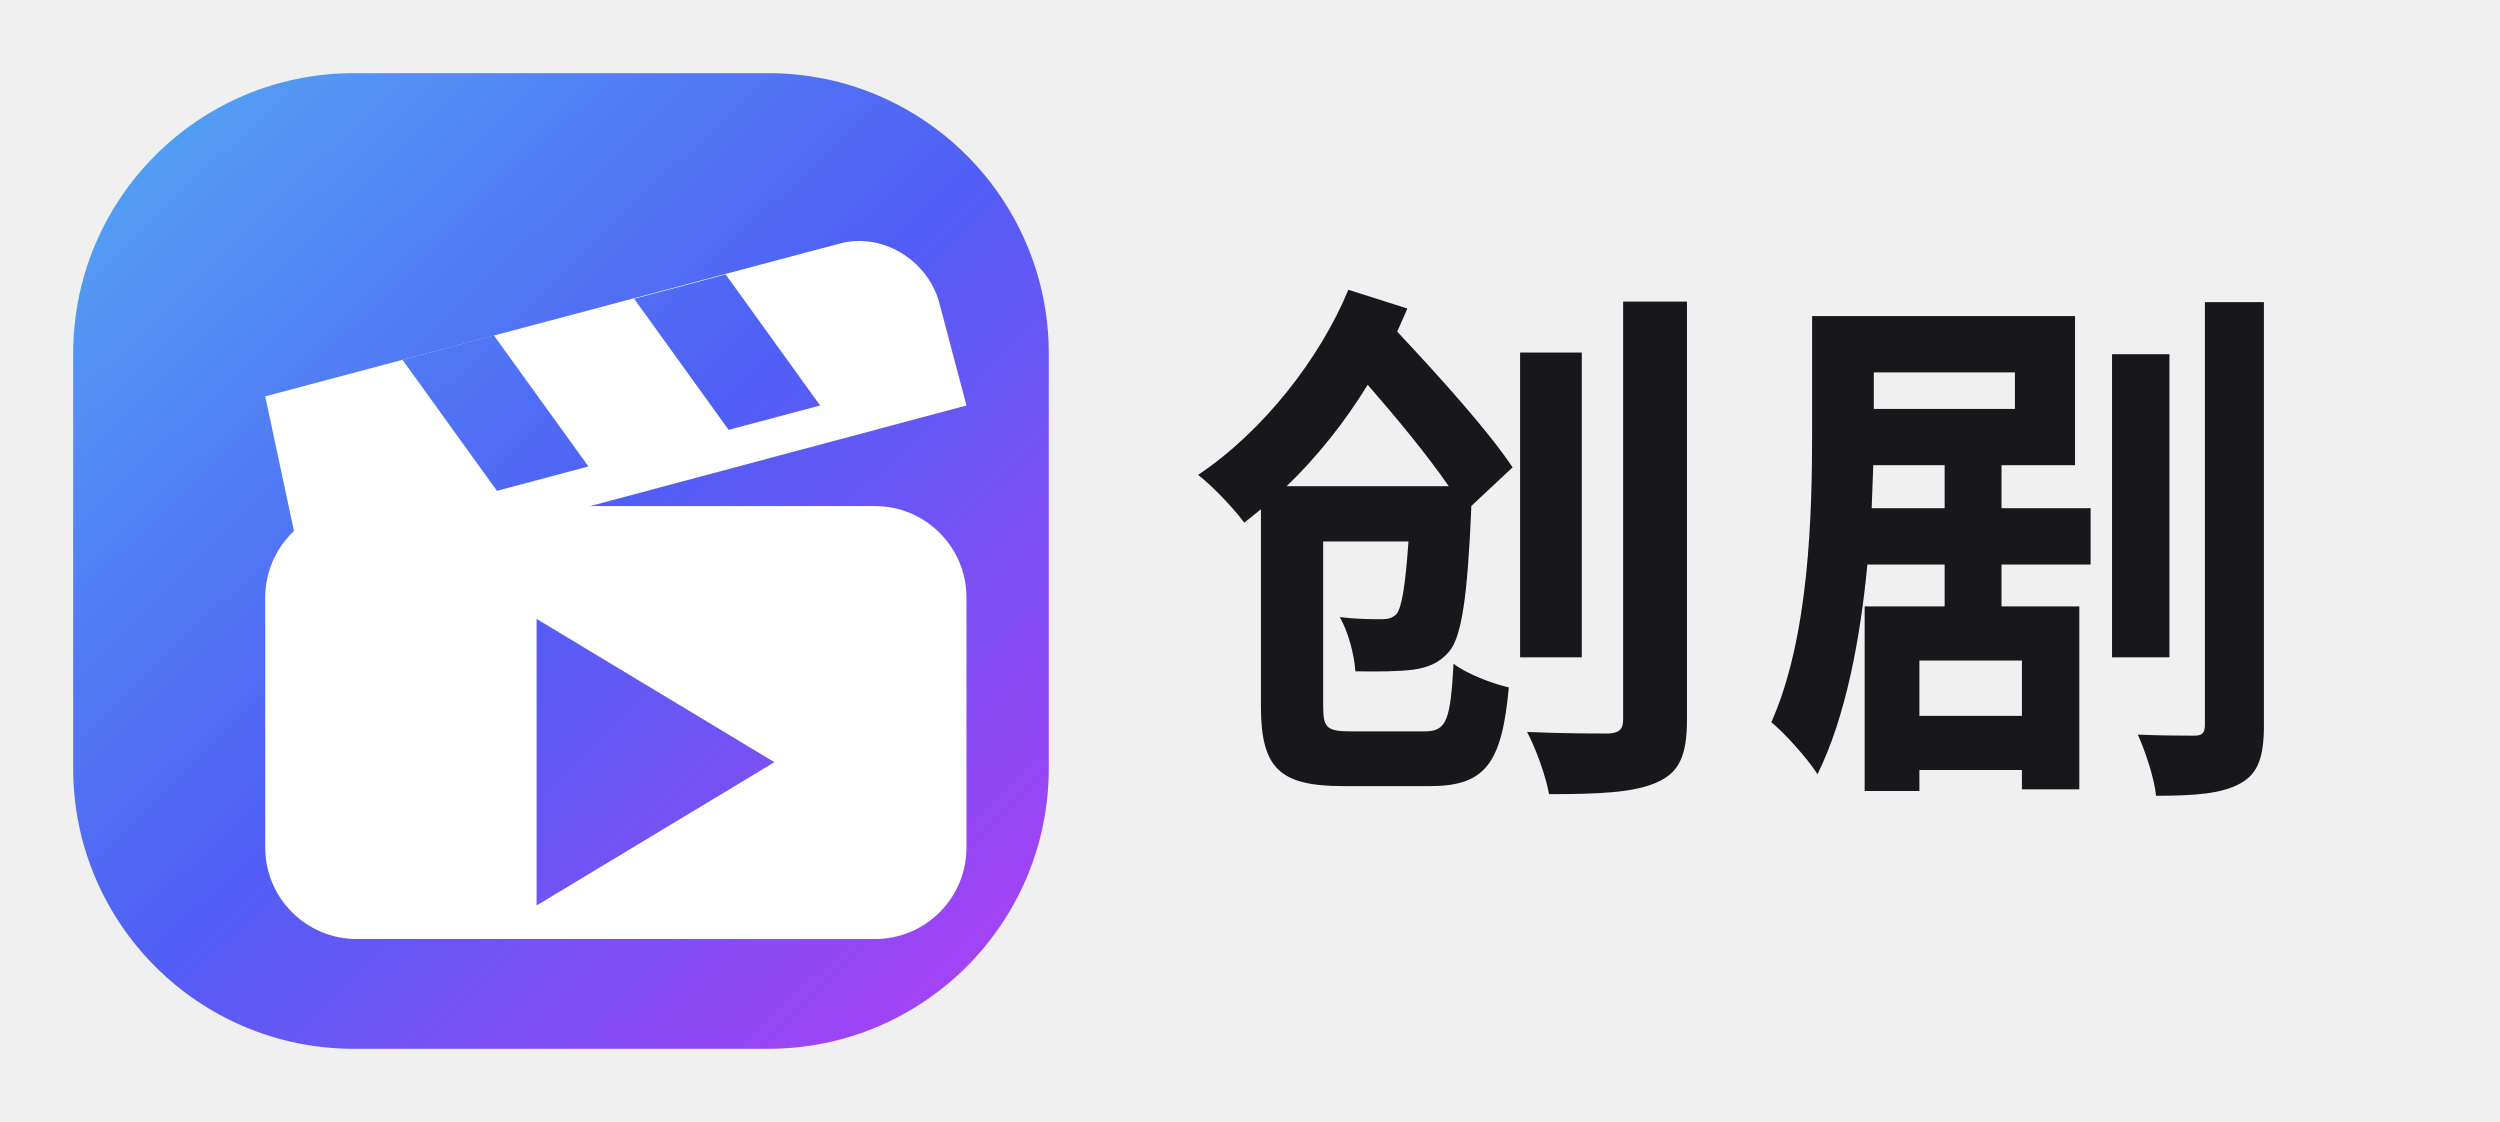
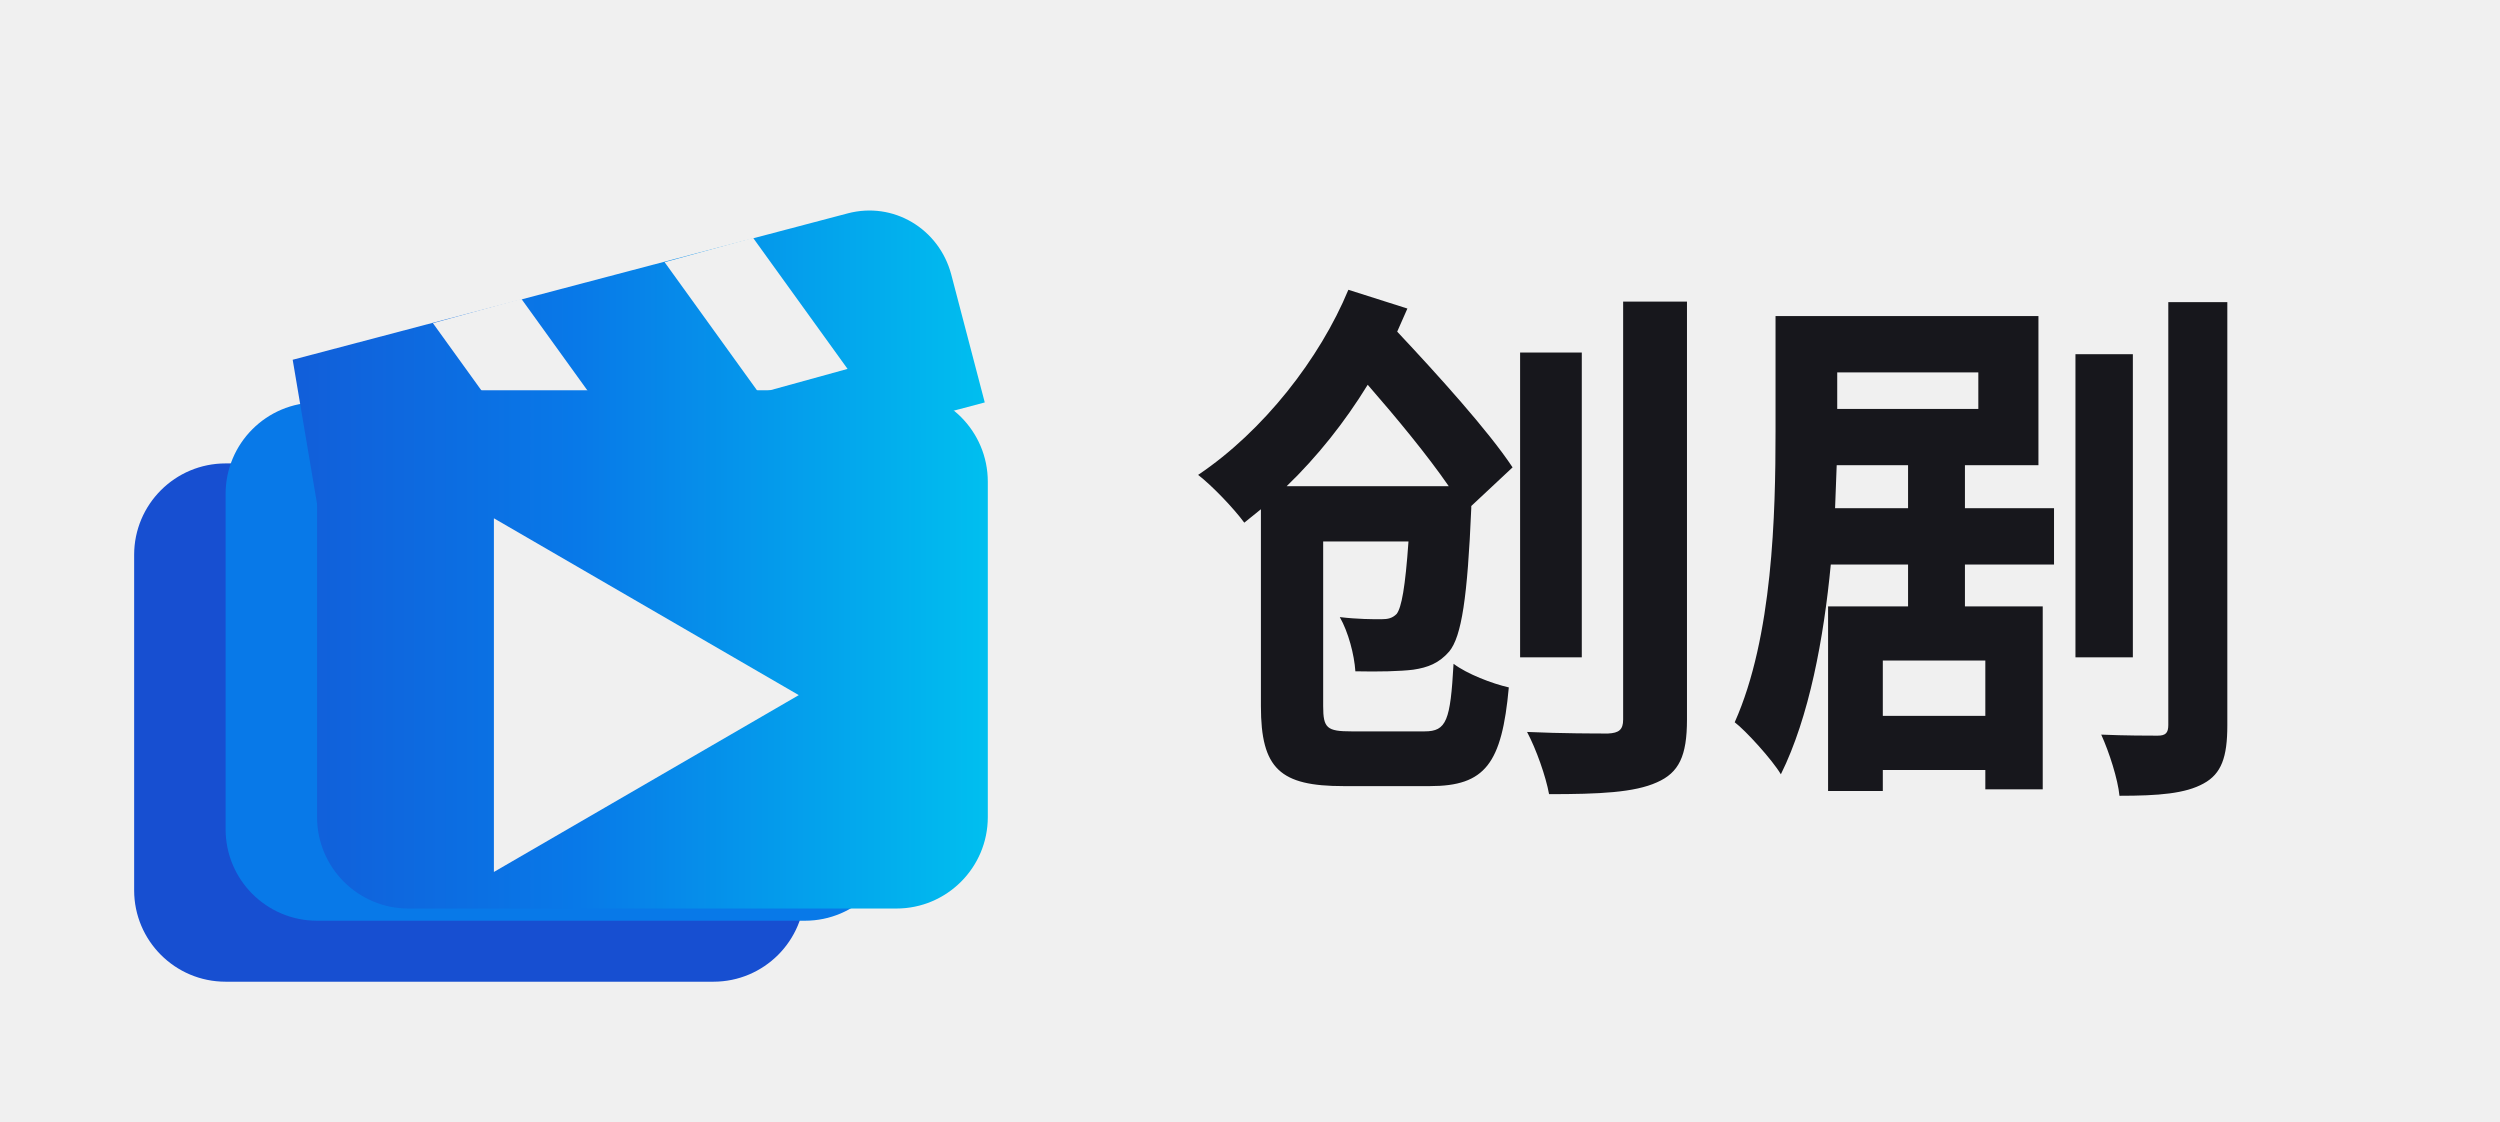
<svg xmlns="http://www.w3.org/2000/svg" viewBox="0 0 820 368" role="img" aria-labelledby="title desc">
  <defs>
-     <linearGradient id="brand-gradient" x1="48" y1="44" x2="320" y2="326" gradientUnits="userSpaceOnUse">
-       <stop offset="0" stop-color="#539FF3" />
-       <stop offset="0.5" stop-color="#505EF5" />
-       <stop offset="1" stop-color="#A642F5" />
+     <linearGradient id="brand-gradient" x1="44" y1="184" x2="324" y2="184" gradientUnits="userSpaceOnUse">
+       <stop offset="0" stop-color="#174FD1" />
+       <stop offset="0.52" stop-color="#0879E8" />
+       <stop offset="1" stop-color="#00BFEF" />
    </linearGradient>
+     <mask id="play-cutout">
+       <rect width="368" height="368" fill="#FFFFFF" />
+       <path d="m162 170 100 58-100 58Z" fill="#000000" />
+     </mask>
+     <mask id="clapper-cutout">
+       <path d="M96 118 278 70c15-4 30 5 34 20l11 42-215 57Z" fill="#FFFFFF" />
+       <path d="m142 106 29-8 31 43-29 8Zm76-20 29-8 31 43-29 8Z" fill="#000000" />
+     </mask>
  </defs>
-   <rect x="24" y="24" width="320" height="320" rx="92" fill="url(#brand-gradient)" />
-   <path d="M87 130 275 80c14-4 29 5 33 19l9 34-217 58Z" fill="#FFFFFF" />
-   <path d="m132 118 30-8 31 43-30 8Zm76-20 30-8 31 43-30 8Z" fill="url(#brand-gradient)" />
-   <rect x="87" y="166" width="230" height="142" rx="30" fill="#FFFFFF" />
-   <path d="m176 203 78 47-78 47Z" fill="url(#brand-gradient)" />
-   <text x="390" y="245" fill="#17171C" font-family="Noto Sans SC, Microsoft YaHei, sans-serif" font-size="176" font-weight="800" letter-spacing="12">创剧</text>
+   <g mask="url(#play-cutout)">
+     <rect x="44" y="152" width="220" height="170" rx="30" fill="#174FD1" />
+     <rect x="74" y="132" width="220" height="170" rx="30" fill="#0879E8" />
+     <rect x="104" y="128" width="220" height="170" rx="30" fill="url(#brand-gradient)" />
+     <rect width="368" height="368" fill="url(#brand-gradient)" mask="url(#clapper-cutout)" />
+   </g>
+   <text x="390" y="245" fill="#17171C" font-family="Noto Sans SC, sans-serif" font-size="176" font-weight="900">创剧</text>
</svg>
